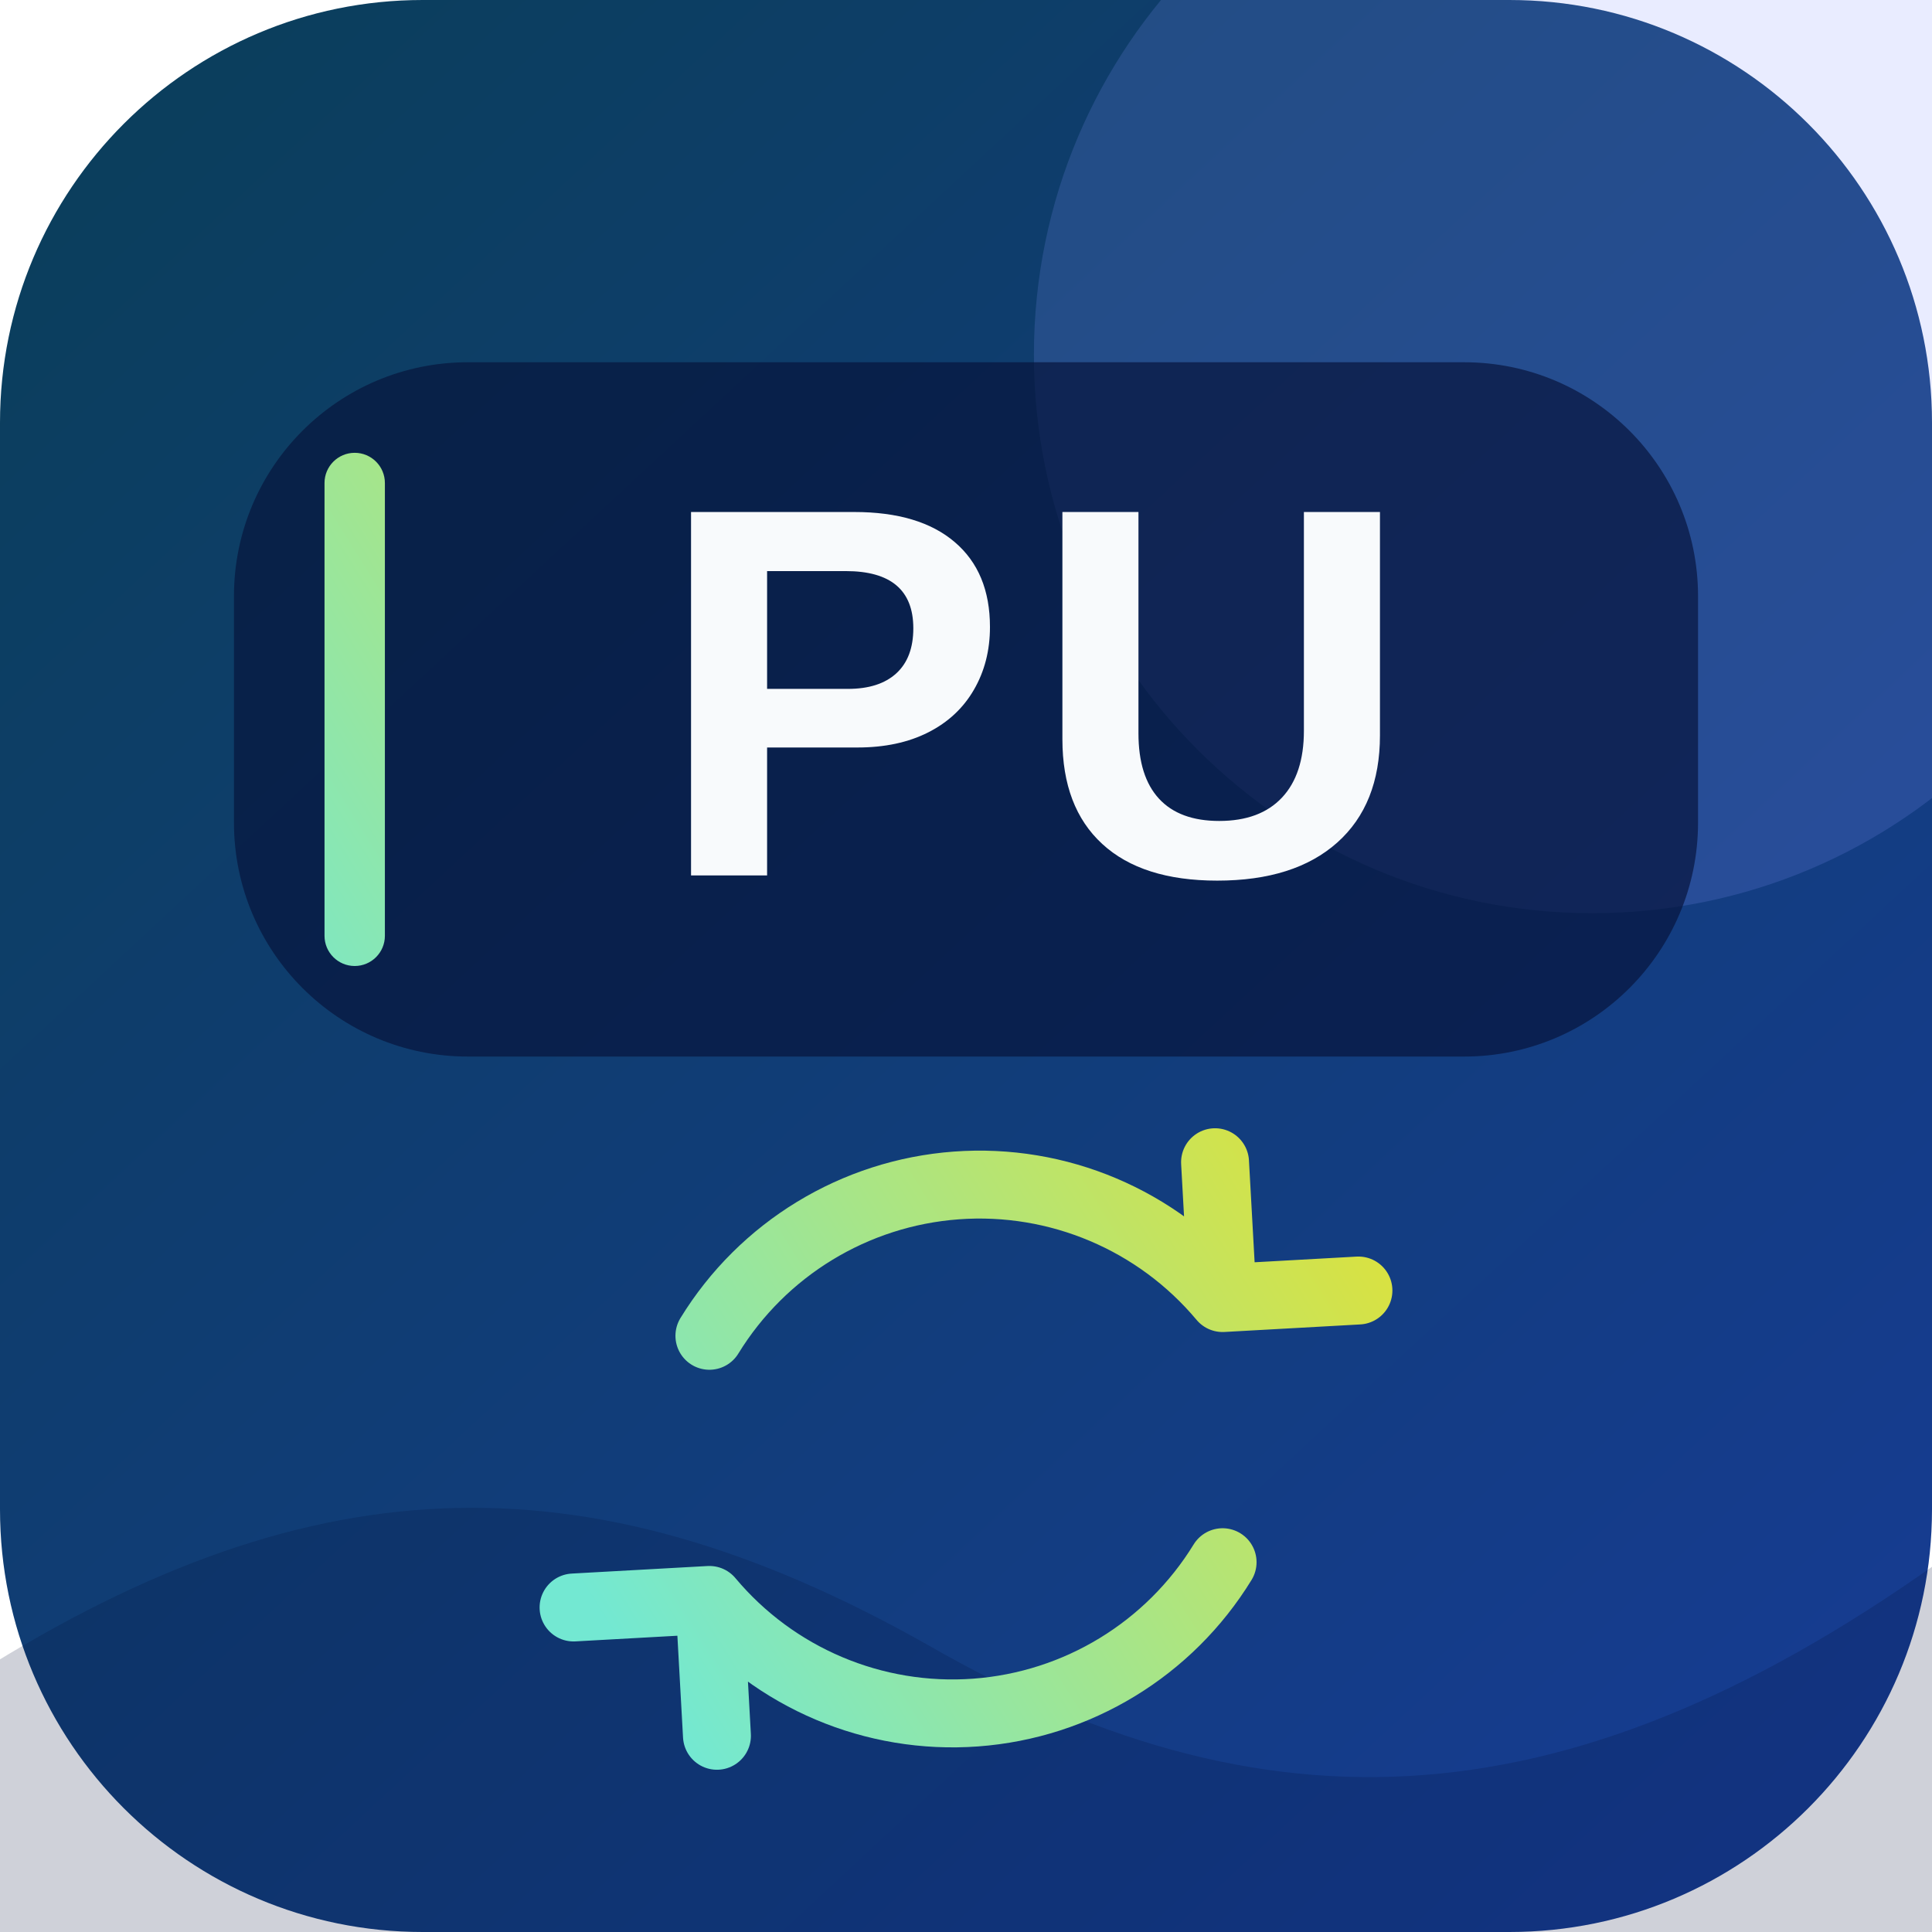
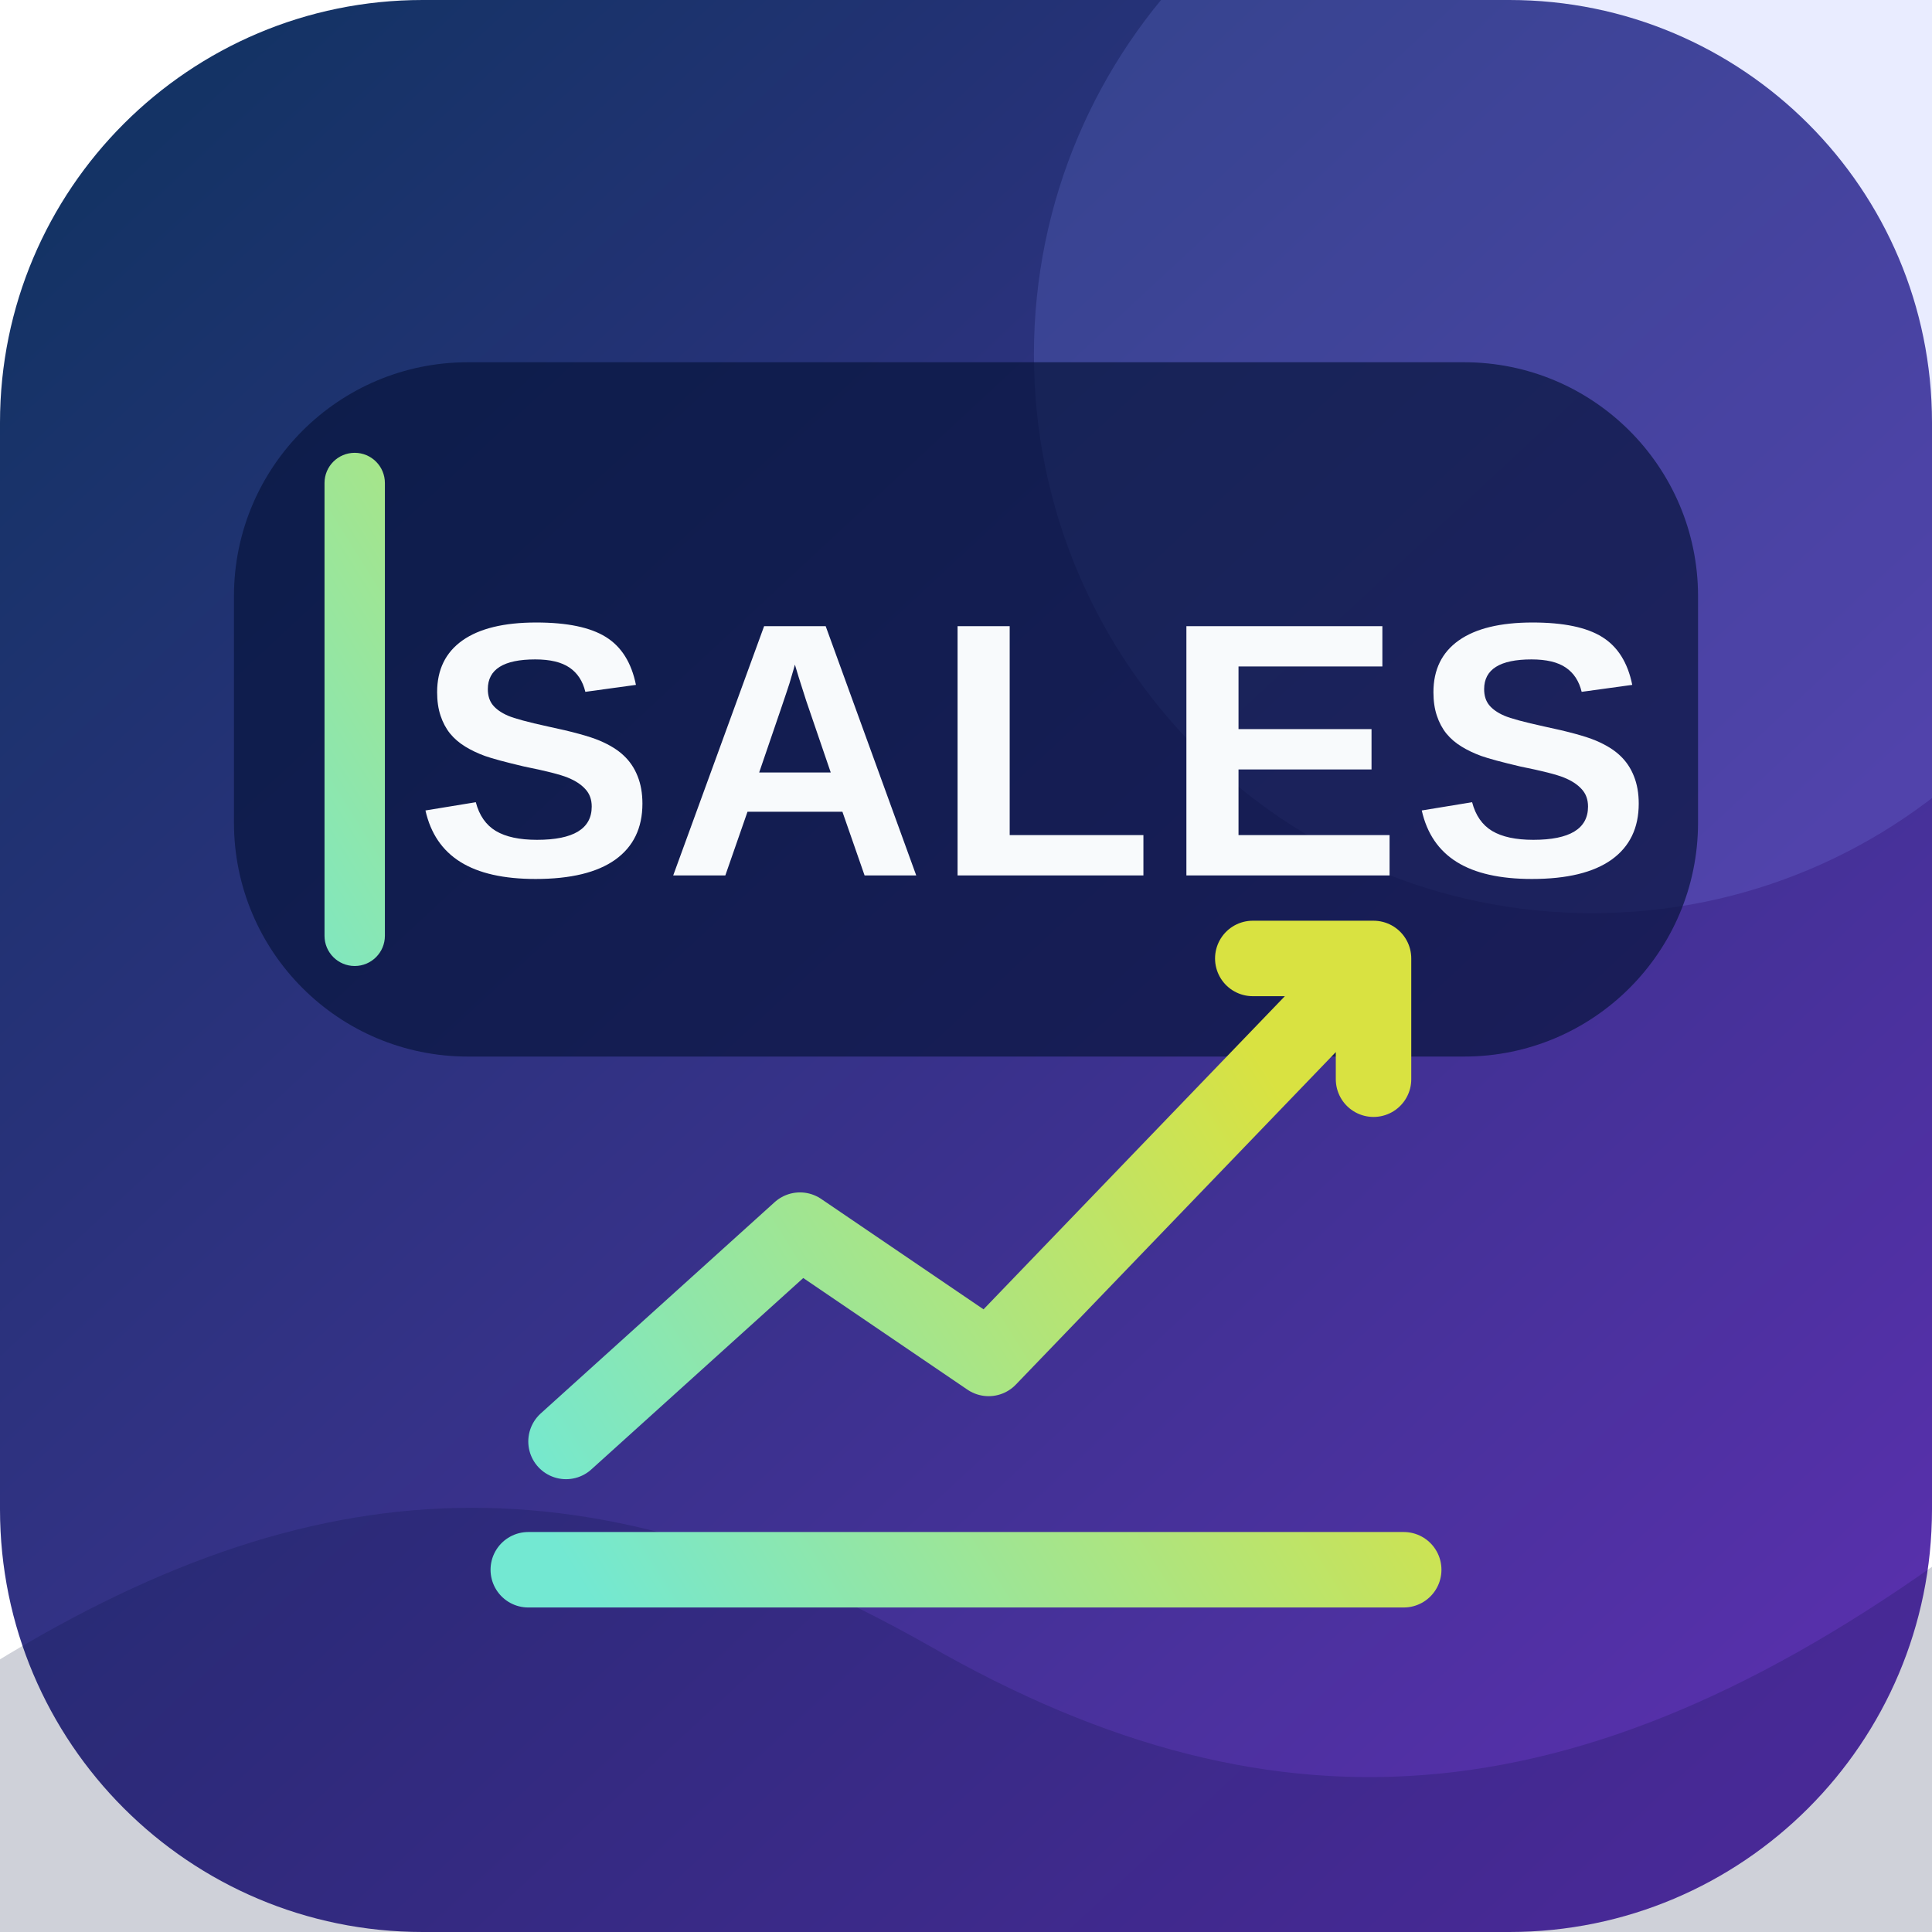
<svg xmlns="http://www.w3.org/2000/svg" viewBox="0 0 256 256" role="img" aria-labelledby="title desc">
  <defs>
    <linearGradient id="background" x1="23" y1="15" x2="233" y2="241" gradientUnits="userSpaceOnUse">
-       <stop stop-color="#0B3E5D" />
-       <stop offset="1" stop-color="#163C91" />
+       <stop stop-color="#143365" />
+       <stop offset="1" stop-color="#5930AD" />
    </linearGradient>
    <linearGradient id="accent" x1="82" y1="218" x2="178" y2="158" gradientUnits="userSpaceOnUse">
      <stop stop-color="#73E8D2" />
      <stop offset="1" stop-color="#D9E241" />
    </linearGradient>
  </defs>
  <rect width="256" height="256" rx="56" fill="url(#background)" />
  <circle cx="211" cy="47" r="74" fill="#8496FF" opacity=".18" />
  <path d="M-5 223c45-29 82-31 128-5 47 27 88 23 138-14v62H-5Z" fill="#020B35" opacity=".19" />
  <rect x="31" y="48" width="194" height="92" rx="31" fill="#07143C" fill-opacity=".68" />
  <rect x="43" y="60" width="8" height="68" rx="4" fill="url(#accent)" />
-   <text x="137" y="116" fill="#F8FAFC" font-family="Arial, Helvetica, sans-serif" font-size="70" font-weight="800" letter-spacing="3" text-anchor="middle">PU</text>
-   <path d="M94 177a42 42 0 0 1 68-5m0 0-1-18m1 18 18-1M162 207a42 42 0 0 1-68 5m0 0 1 18m-1-18-18 1" fill="none" stroke="url(#accent)" stroke-linecap="round" stroke-linejoin="round" stroke-width="9" />
+   <text x="137" y="116" fill="#F8FAFC" font-family="Arial, Helvetica, sans-serif" font-size="48" font-weight="800" letter-spacing="1" text-anchor="middle">SALES</text>
+   <path d="M70 208h116M75 191l31-28 25 17 51-53M166 127h16v16" fill="none" stroke="url(#accent)" stroke-linecap="round" stroke-linejoin="round" stroke-width="10" />
</svg>
